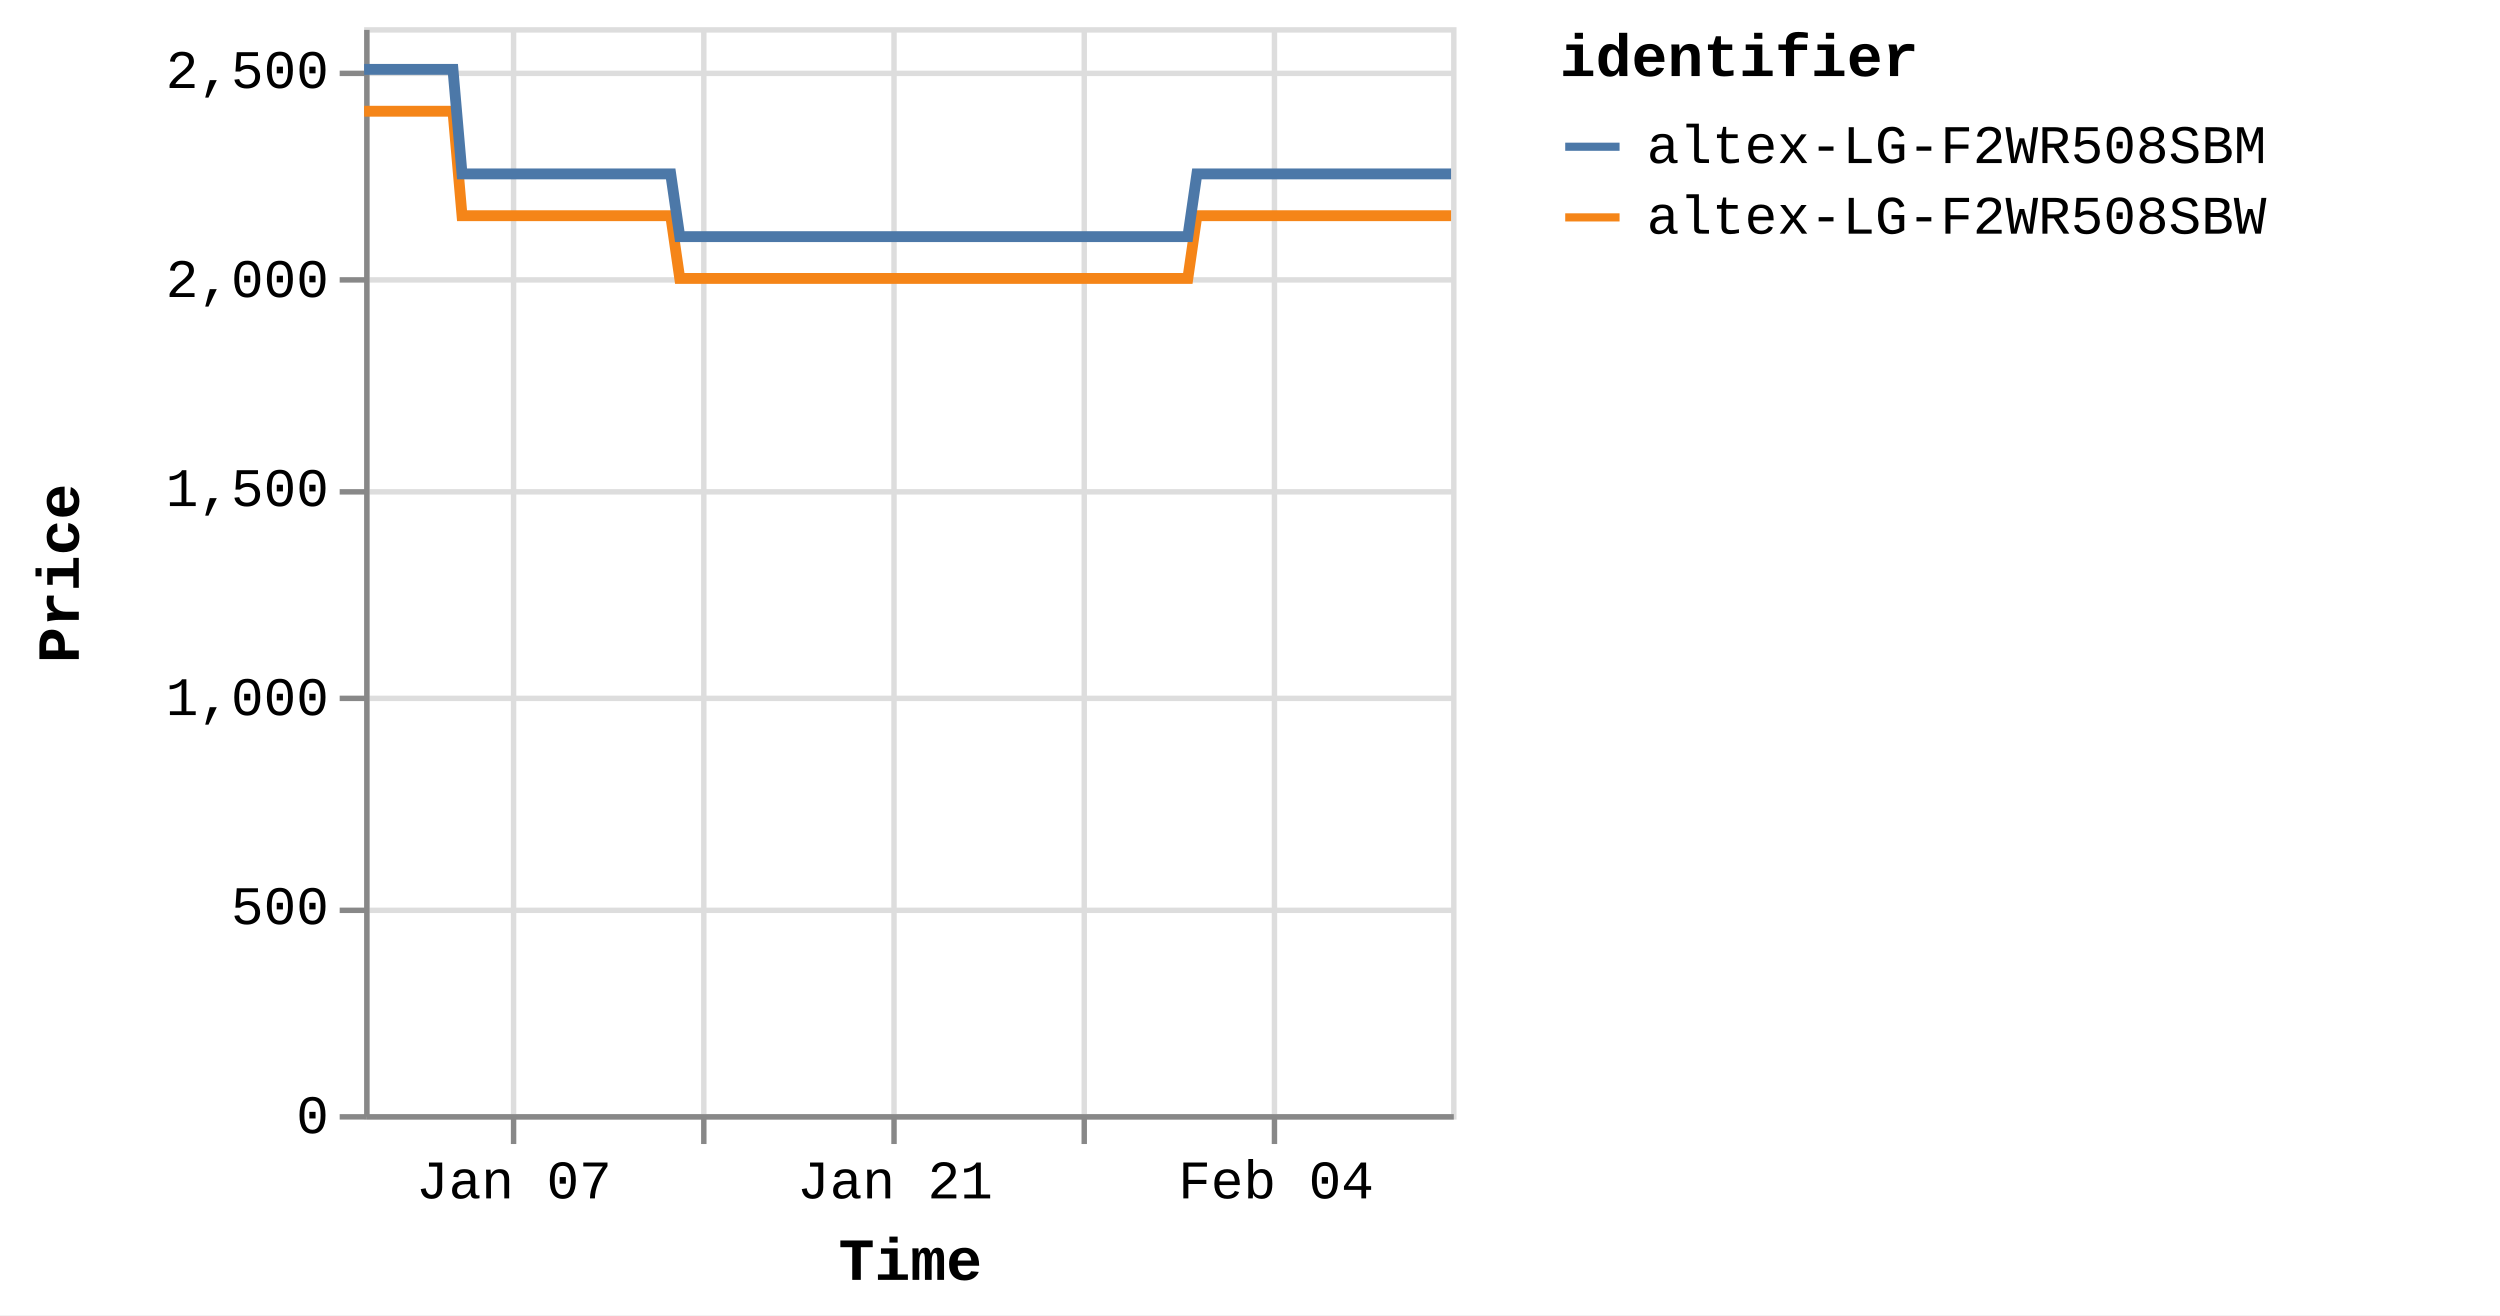
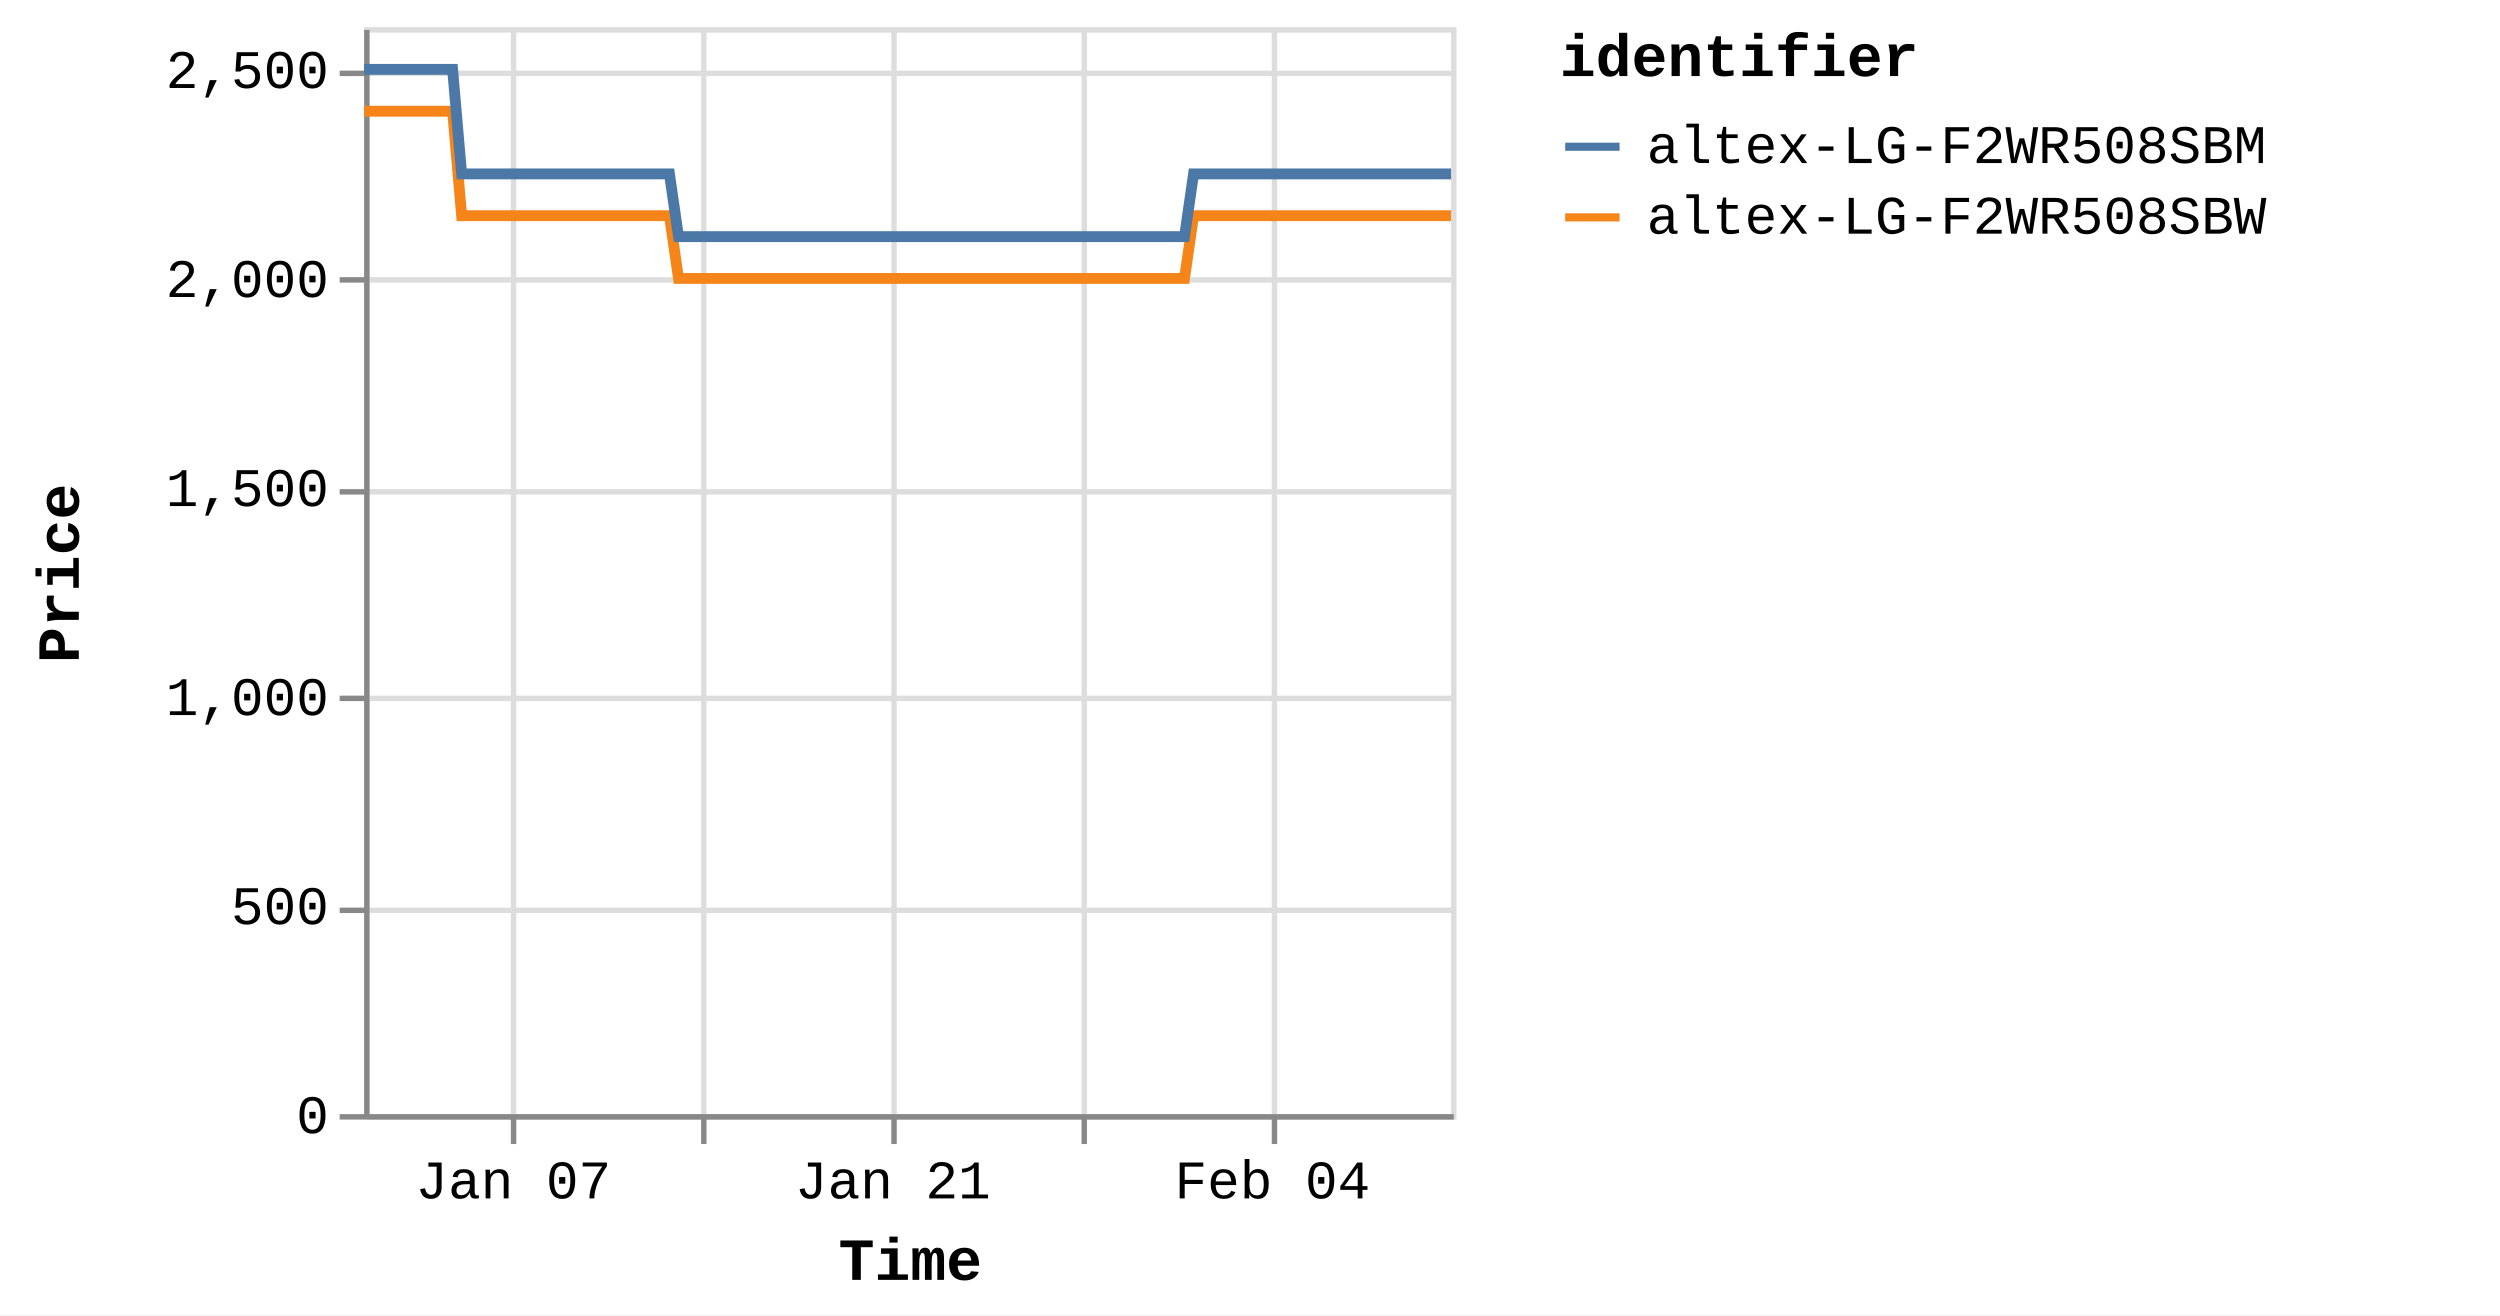
<svg xmlns="http://www.w3.org/2000/svg" version="1.1" class="marks" width="460" height="242" viewBox="0 0 460 242">
  <rect width="460" height="242" fill="white" />
  <g fill="none" stroke-miterlimit="10" transform="translate(67,5)">
    <g class="mark-group role-frame root" role="graphics-object" aria-roledescription="group mark container">
      <g transform="translate(0,0)">
        <path class="background" aria-hidden="true" d="M0.5,0.5h200v200h-200Z" stroke="#ddd" />
        <g>
          <g class="mark-group role-axis" aria-hidden="true">
            <g transform="translate(0.5,200.5)">
              <path class="background" aria-hidden="true" d="M0,0h0v0h0Z" pointer-events="none" />
              <g>
                <g class="mark-rule role-axis-grid" pointer-events="none">
                  <line transform="translate(27,-200)" x2="0" y2="200" stroke="#ddd" stroke-width="1" opacity="1" />
                  <line transform="translate(62,-200)" x2="0" y2="200" stroke="#ddd" stroke-width="1" opacity="1" />
                  <line transform="translate(97,-200)" x2="0" y2="200" stroke="#ddd" stroke-width="1" opacity="1" />
                  <line transform="translate(132,-200)" x2="0" y2="200" stroke="#ddd" stroke-width="1" opacity="1" />
                  <line transform="translate(167,-200)" x2="0" y2="200" stroke="#ddd" stroke-width="1" opacity="1" />
                </g>
              </g>
              <path class="foreground" aria-hidden="true" d="" pointer-events="none" display="none" />
            </g>
          </g>
          <g class="mark-group role-axis" aria-hidden="true">
            <g transform="translate(0.5,0.5)">
              <path class="background" aria-hidden="true" d="M0,0h0v0h0Z" pointer-events="none" />
              <g>
                <g class="mark-rule role-axis-grid" pointer-events="none">
                  <line transform="translate(0,200)" x2="200" y2="0" stroke="#ddd" stroke-width="1" opacity="1" />
                  <line transform="translate(0,162)" x2="200" y2="0" stroke="#ddd" stroke-width="1" opacity="1" />
                  <line transform="translate(0,123)" x2="200" y2="0" stroke="#ddd" stroke-width="1" opacity="1" />
                  <line transform="translate(0,85)" x2="200" y2="0" stroke="#ddd" stroke-width="1" opacity="1" />
                  <line transform="translate(0,46)" x2="200" y2="0" stroke="#ddd" stroke-width="1" opacity="1" />
                  <line transform="translate(0,8)" x2="200" y2="0" stroke="#ddd" stroke-width="1" opacity="1" />
                </g>
              </g>
              <path class="foreground" aria-hidden="true" d="" pointer-events="none" display="none" />
            </g>
          </g>
-           <g class="mark-group role-axis" role="graphics-symbol" aria-roledescription="axis" aria-label="X-axis titled 'Time' for a time scale with values from Monday, 01 January 2024, 2:19:43 PM to Saturday, 10 February 2024, 12:46:27 PM">
+           <g class="mark-group role-axis" role="graphics-symbol" aria-roledescription="axis" aria-label="X-axis titled 'Time' for a time scale with values from Monday, 01 January 2024, 2:19:43 PM to Saturday, 10 February 2024, 4:38:17 PM">
            <g transform="translate(0.5,200.5)">
              <path class="background" aria-hidden="true" d="M0,0h0v0h0Z" pointer-events="none" />
              <g>
                <g class="mark-rule role-axis-tick" pointer-events="none">
                  <line transform="translate(27,0)" x2="0" y2="5" stroke="#888" stroke-width="1" opacity="1" />
                  <line transform="translate(62,0)" x2="0" y2="5" stroke="#888" stroke-width="1" opacity="1" />
                  <line transform="translate(97,0)" x2="0" y2="5" stroke="#888" stroke-width="1" opacity="1" />
                  <line transform="translate(132,0)" x2="0" y2="5" stroke="#888" stroke-width="1" opacity="1" />
                  <line transform="translate(167,0)" x2="0" y2="5" stroke="#888" stroke-width="1" opacity="1" />
                </g>
                <g class="mark-text role-axis-label" pointer-events="none">
-                   <text text-anchor="middle" transform="translate(27.05868,15)" font-family="Liberation Mono" font-size="10px" fill="#000" opacity="1">Jan 07</text>
-                   <text text-anchor="middle" transform="translate(62.11543,15)" font-family="Liberation Mono" font-size="10px" fill="#000" opacity="0">Jan 14</text>
-                   <text text-anchor="middle" transform="translate(97.17219,15)" font-family="Liberation Mono" font-size="10px" fill="#000" opacity="1">Jan 21</text>
-                   <text text-anchor="middle" transform="translate(132.229,15)" font-family="Liberation Mono" font-size="10px" fill="#000" opacity="0">Jan 28</text>
-                   <text text-anchor="middle" transform="translate(167.2857,15)" font-family="Liberation Mono" font-size="10px" fill="#000" opacity="1">Feb 04</text>
+                   <text text-anchor="middle" transform="translate(26.95003,15)" font-family="Liberation Mono" font-size="10px" fill="#000" opacity="1">Jan 07</text>
+                   <text text-anchor="middle" transform="translate(61.86603,15)" font-family="Liberation Mono" font-size="10px" fill="#000" opacity="0">Jan 14</text>
+                   <text text-anchor="middle" transform="translate(96.78202,15)" font-family="Liberation Mono" font-size="10px" fill="#000" opacity="1">Jan 21</text>
+                   <text text-anchor="middle" transform="translate(131.698,15)" font-family="Liberation Mono" font-size="10px" fill="#000" opacity="0">Jan 28</text>
+                   <text text-anchor="middle" transform="translate(166.614,15)" font-family="Liberation Mono" font-size="10px" fill="#000" opacity="1">Feb 04</text>
                </g>
                <g class="mark-rule role-axis-domain" pointer-events="none">
                  <line transform="translate(0,0)" x2="200" y2="0" stroke="#888" stroke-width="1" opacity="1" />
                </g>
                <g class="mark-text role-axis-title" pointer-events="none">
                  <text text-anchor="middle" transform="translate(100,30)" font-family="Liberation Mono" font-size="11px" font-weight="bold" fill="#000" opacity="1">Time</text>
                </g>
              </g>
              <path class="foreground" aria-hidden="true" d="" pointer-events="none" display="none" />
            </g>
          </g>
          <g class="mark-group role-axis" role="graphics-symbol" aria-roledescription="axis" aria-label="Y-axis titled 'Price' for a linear scale with values from 0 to 2,600">
            <g transform="translate(0.5,0.5)">
              <path class="background" aria-hidden="true" d="M0,0h0v0h0Z" pointer-events="none" />
              <g>
                <g class="mark-rule role-axis-tick" pointer-events="none">
                  <line transform="translate(0,200)" x2="-5" y2="0" stroke="#888" stroke-width="1" opacity="1" />
                  <line transform="translate(0,162)" x2="-5" y2="0" stroke="#888" stroke-width="1" opacity="1" />
                  <line transform="translate(0,123)" x2="-5" y2="0" stroke="#888" stroke-width="1" opacity="1" />
                  <line transform="translate(0,85)" x2="-5" y2="0" stroke="#888" stroke-width="1" opacity="1" />
                  <line transform="translate(0,46)" x2="-5" y2="0" stroke="#888" stroke-width="1" opacity="1" />
                  <line transform="translate(0,8)" x2="-5" y2="0" stroke="#888" stroke-width="1" opacity="1" />
                </g>
                <g class="mark-text role-axis-label" pointer-events="none">
                  <text text-anchor="end" transform="translate(-7,203)" font-family="Liberation Mono" font-size="10px" fill="#000" opacity="1">0</text>
                  <text text-anchor="end" transform="translate(-7,164.5385)" font-family="Liberation Mono" font-size="10px" fill="#000" opacity="1">500</text>
                  <text text-anchor="end" transform="translate(-7,126.0769)" font-family="Liberation Mono" font-size="10px" fill="#000" opacity="1">1,000</text>
                  <text text-anchor="end" transform="translate(-7,87.61538)" font-family="Liberation Mono" font-size="10px" fill="#000" opacity="1">1,500</text>
                  <text text-anchor="end" transform="translate(-7,49.15385)" font-family="Liberation Mono" font-size="10px" fill="#000" opacity="1">2,000</text>
                  <text text-anchor="end" transform="translate(-7,10.69231)" font-family="Liberation Mono" font-size="10px" fill="#000" opacity="1">2,500</text>
                </g>
                <g class="mark-rule role-axis-domain" pointer-events="none">
                  <line transform="translate(0,200)" x2="0" y2="-200" stroke="#888" stroke-width="1" opacity="1" />
                </g>
                <g class="mark-text role-axis-title" pointer-events="none">
                  <text text-anchor="middle" transform="translate(-51,100) rotate(-90) translate(0,-2)" font-family="Liberation Mono" font-size="11px" font-weight="bold" fill="#000" opacity="1">Price</text>
                </g>
              </g>
              <path class="foreground" aria-hidden="true" d="" pointer-events="none" display="none" />
            </g>
          </g>
          <g class="mark-group role-scope pathgroup" role="graphics-object" aria-roledescription="group mark container">
            <g transform="translate(0,0)">
              <path class="background" aria-hidden="true" d="M0,0h200v200h-200Z" />
              <g>
                <g class="mark-line role-mark marks" role="graphics-object" aria-roledescription="line mark container">
-                   <path aria-label="Time: Jan 01, 2024; Price: 2399; identifier: altex-LG-F2WR508SBW" role="graphics-symbol" aria-roledescription="line mark" d="M0,15.462L0.524,15.462L1.317,15.462L2.987,15.462L3.822,15.462L4.7,15.462L5.497,15.462L6.325,15.462L7.995,15.462L8.83,15.462L9.709,15.462L10.507,15.462L11.332,15.462L13.004,15.462L13.839,15.462L14.715,15.462L15.52,15.462L16.342,15.462L18.014,34.692L18.848,34.692L19.724,34.692L20.526,34.692L21.349,34.692L23.02,34.692L23.854,34.692L24.729,34.692L25.53,34.692L26.357,34.692L28.032,34.692L28.862,34.692L29.736,34.692L30.539,34.692L31.365,34.692L33.039,34.692L33.876,34.692L34.754,34.692L35.553,34.692L36.373,34.692L38.049,34.692L38.883,34.692L39.771,34.692L40.562,34.692L41.382,34.692L43.057,34.692L43.891,34.692L44.77,34.692L45.567,34.692L46.39,34.692L48.063,34.692L48.899,34.692L49.78,34.692L50.578,34.692L51.398,34.692L53.071,34.692L53.907,34.692L54.784,34.692L55.584,34.692L56.407,34.692L58.077,46.231L58.91,46.231L59.785,46.231L60.587,46.231L61.413,46.231L63.088,46.231L63.918,46.231L64.792,46.231L65.593,46.231L66.422,46.231L68.097,46.231L68.933,46.231L69.815,46.231L70.611,46.231L71.43,46.231L73.103,46.231L73.942,46.231L74.82,46.231L75.62,46.231L76.438,46.231L78.112,46.231L78.95,46.231L79.829,46.231L80.627,46.231L81.446,46.231L83.119,46.231L83.954,46.231L84.835,46.231L85.632,46.231L86.457,46.231L88.128,46.231L88.964,46.231L89.844,46.231L90.644,46.231L91.462,46.231L93.136,46.231L93.966,46.231L94.842,46.231L95.647,46.231L96.472,46.231L98.141,46.231L98.975,46.231L99.85,46.231L100.652,46.231L101.479,46.231L103.157,46.231L103.993,46.231L104.873,46.231L105.666,46.231L106.487,46.231L108.161,46.231L109,46.231L109.88,46.231L110.678,46.231L111.495,46.231L113.171,46.231L114.007,46.231L114.888,46.231L115.684,46.231L116.504,46.231L118.18,46.231L119.013,46.231L119.896,46.231L120.696,46.231L121.511,46.231L123.183,46.231L124.02,46.231L124.886,46.231L125.687,46.231L126.522,46.231L128.188,46.231L129.026,46.231L129.883,46.231L130.693,46.231L131.526,46.231L133.197,46.231L134.032,46.231L134.893,46.231L135.701,46.231L136.536,46.231L138.205,46.231L139.042,46.231L139.909,46.231L140.711,46.231L141.545,46.231L143.212,46.231L144.048,46.231L144.916,46.231L145.729,46.231L146.551,46.231L148.22,46.231L149.056,46.231L149.925,46.231L150.725,46.231L151.559,46.231L153.229,34.692L154.064,34.692L154.934,34.692L155.733,34.692L156.567,34.692L158.239,34.692L159.072,34.692L159.94,34.692L160.74,34.692L161.576,34.692L163.246,34.692L164.081,34.692L164.941,34.692L165.749,34.692L166.587,34.692L168.258,34.692L169.09,34.692L169.949,34.692L170.757,34.692L171.592,34.692L173.262,34.692L174.099,34.692L174.968,34.692L175.768,34.692L176.6,34.692L178.269,34.692L179.105,34.692L179.975,34.692L180.775,34.692L181.608,34.692L183.278,34.692L184.114,34.692L184.98,34.692L185.787,34.692L186.617,34.692L188.286,34.692L189.123,34.692L189.988,34.692L190.794,34.692L191.625,34.692L193.295,34.692L194.131,34.692L194.994,34.692L195.8,34.692L196.635,34.692L198.302,34.692L199.136,34.692L200,34.692" stroke="#f58518" stroke-width="2" />
+                   <path aria-label="Time: Jan 01, 2024; Price: 2399; identifier: altex-LG-F2WR508SBW" role="graphics-symbol" aria-roledescription="line mark" d="M0,15.462L0.522,15.462L1.312,15.462L2.975,15.462L3.807,15.462L4.681,15.462L5.475,15.462L6.299,15.462L7.963,15.462L8.795,15.462L9.67,15.462L10.464,15.462L11.286,15.462L12.951,15.462L13.784,15.462L14.656,15.462L15.458,15.462L16.277,15.462L17.941,34.692L18.772,34.692L19.645,34.692L20.444,34.692L21.263,34.692L22.928,34.692L23.758,34.692L24.629,34.692L25.427,34.692L26.251,34.692L27.919,34.692L28.746,34.692L29.617,34.692L30.416,34.692L31.239,34.692L32.907,34.692L33.74,34.692L34.615,34.692L35.41,34.692L36.227,34.692L37.896,34.692L38.726,34.692L39.612,34.692L40.4,34.692L41.215,34.692L42.884,34.692L43.715,34.692L44.59,34.692L45.384,34.692L46.204,34.692L47.87,34.692L48.702,34.692L49.58,34.692L50.375,34.692L51.192,34.692L52.858,34.692L53.69,34.692L54.564,34.692L55.361,34.692L56.18,34.692L57.843,46.231L58.673,46.231L59.545,46.231L60.344,46.231L61.167,46.231L62.835,46.231L63.661,46.231L64.532,46.231L65.33,46.231L66.155,46.231L67.824,46.231L68.656,46.231L69.534,46.231L70.328,46.231L71.143,46.231L72.81,46.231L73.645,46.231L74.52,46.231L75.317,46.231L76.131,46.231L77.798,46.231L78.633,46.231L79.509,46.231L80.303,46.231L81.119,46.231L82.785,46.231L83.617,46.231L84.494,46.231L85.288,46.231L86.109,46.231L87.775,46.231L88.607,46.231L89.483,46.231L90.28,46.231L91.095,46.231L92.762,46.231L93.589,46.231L94.461,46.231L95.263,46.231L96.085,46.231L97.747,46.231L98.578,46.231L99.449,46.231L100.248,46.231L101.072,46.231L102.742,46.231L103.575,46.231L104.452,46.231L105.242,46.231L106.06,46.231L107.727,46.231L108.562,46.231L109.439,46.231L110.234,46.231L111.047,46.231L112.716,46.231L113.549,46.231L114.426,46.231L115.22,46.231L116.036,46.231L117.706,46.231L118.535,46.231L119.414,46.231L120.211,46.231L121.023,46.231L122.689,46.231L123.523,46.231L124.385,46.231L125.182,46.231L126.014,46.231L127.674,46.231L128.508,46.231L129.361,46.231L130.168,46.231L130.998,46.231L132.663,46.231L133.494,46.231L134.351,46.231L135.156,46.231L135.988,46.231L137.65,46.231L138.484,46.231L139.347,46.231L140.146,46.231L140.976,46.231L142.637,46.231L143.469,46.231L144.334,46.231L145.144,46.231L145.963,46.231L147.625,46.231L148.458,46.231L149.323,46.231L150.12,46.231L150.951,46.231L152.614,34.692L153.446,34.692L154.312,34.692L155.108,34.692L155.939,34.692L157.603,34.692L158.433,34.692L159.298,34.692L160.095,34.692L160.927,34.692L162.59,34.692L163.422,34.692L164.279,34.692L165.084,34.692L165.918,34.692L167.582,34.692L168.411,34.692L169.266,34.692L170.071,34.692L170.903,34.692L172.566,34.692L173.4,34.692L174.265,34.692L175.062,34.692L175.891,34.692L177.554,34.692L178.385,34.692L179.252,34.692L180.05,34.692L180.879,34.692L182.542,34.692L183.374,34.692L184.238,34.692L185.041,34.692L185.868,34.692L187.53,34.692L188.364,34.692L189.226,34.692L190.028,34.692L190.855,34.692L192.519,34.692L193.351,34.692L194.211,34.692L195.014,34.692L195.846,34.692L197.506,34.692L198.337,34.692L199.197,34.692L200,34.692" stroke="#f58518" stroke-width="2" />
                </g>
              </g>
              <path class="foreground" aria-hidden="true" d="" display="none" />
            </g>
            <g transform="translate(0,0)">
              <path class="background" aria-hidden="true" d="M0,0h200v200h-200Z" />
              <g>
                <g class="mark-line role-mark marks" role="graphics-object" aria-roledescription="line mark container">
-                   <path aria-label="Time: Jan 01, 2024; Price: 2499; identifier: altex-LG-F2WR508SBM" role="graphics-symbol" aria-roledescription="line mark" d="M0,7.769L0.524,7.769L1.318,7.769L2.987,7.769L3.823,7.769L4.7,7.769L5.497,7.769L6.325,7.769L7.995,7.769L8.831,7.769L9.709,7.769L10.507,7.769L11.332,7.769L13.004,7.769L13.839,7.769L14.716,7.769L15.52,7.769L16.343,7.769L18.014,27L18.848,27L19.724,27L20.526,27L21.349,27L23.021,27L23.854,27L24.729,27L25.53,27L26.357,27L28.032,27L28.862,27L29.736,27L30.539,27L31.365,27L33.04,27L33.876,27L34.755,27L35.553,27L36.373,27L38.049,27L38.883,27L39.772,27L40.563,27L41.382,27L43.057,27L43.892,27L44.77,27L45.567,27L46.39,27L48.063,27L48.899,27L49.78,27L50.578,27L51.398,27L53.071,27L53.907,27L54.784,27L55.584,27L56.407,27L58.077,38.538L58.91,38.538L59.785,38.538L60.587,38.538L61.414,38.538L63.088,38.538L63.918,38.538L64.792,38.538L65.593,38.538L66.422,38.538L68.097,38.538L68.933,38.538L69.815,38.538L70.611,38.538L71.43,38.538L73.103,38.538L73.942,38.538L74.821,38.538L75.622,38.538L76.438,38.538L78.112,38.538L78.95,38.538L79.83,38.538L80.627,38.538L81.447,38.538L83.119,38.538L83.955,38.538L84.835,38.538L85.632,38.538L86.457,38.538L88.129,38.538L88.964,38.538L89.844,38.538L90.644,38.538L91.463,38.538L93.136,38.538L93.966,38.538L94.842,38.538L95.648,38.538L96.472,38.538L98.141,38.538L98.975,38.538L99.85,38.538L100.653,38.538L101.479,38.538L103.157,38.538L103.993,38.538L104.874,38.538L105.667,38.538L106.488,38.538L108.162,38.538L109,38.538L109.88,38.538L110.679,38.538L111.495,38.538L113.171,38.538L114.007,38.538L114.888,38.538L115.685,38.538L116.504,38.538L118.18,38.538L119.013,38.538L119.896,38.538L120.696,38.538L121.512,38.538L123.183,38.538L124.021,38.538L124.886,38.538L125.687,38.538L126.522,38.538L128.189,38.538L129.026,38.538L129.883,38.538L130.693,38.538L131.526,38.538L133.198,38.538L134.032,38.538L134.893,38.538L135.701,38.538L136.536,38.538L138.206,38.538L139.042,38.538L139.909,38.538L140.711,38.538L141.545,38.538L143.212,38.538L144.048,38.538L144.916,38.538L145.729,38.538L146.551,38.538L148.221,38.538L149.056,38.538L149.925,38.538L150.726,38.538L151.56,38.538L153.229,27L154.065,27L154.934,27L155.733,27L156.567,27L158.239,27L159.072,27L159.94,27L160.74,27L161.576,27L163.246,27L164.081,27L164.941,27L165.75,27L166.587,27L168.258,27L169.09,27L169.949,27L170.757,27L171.592,27L173.262,27L174.1,27L174.968,27L175.768,27L176.6,27L178.27,27L179.105,27L179.975,27L180.776,27L181.609,27L183.278,27L184.114,27L184.98,27L185.788,27L186.617,27L188.286,27L189.123,27L189.989,27L190.794,27L191.625,27L193.295,27L194.131,27L194.994,27L195.8,27L196.636,27L198.302,27L199.137,27L200,27" stroke="#4c78a8" stroke-width="2" />
+                   <path aria-label="Time: Jan 01, 2024; Price: 2499; identifier: altex-LG-F2WR508SBM" role="graphics-symbol" aria-roledescription="line mark" d="M0,7.769L0.522,7.769L1.312,7.769L2.975,7.769L3.807,7.769L4.681,7.769L5.475,7.769L6.3,7.769L7.963,7.769L8.795,7.769L9.67,7.769L10.465,7.769L11.287,7.769L12.951,7.769L13.784,7.769L14.656,7.769L15.458,7.769L16.277,7.769L17.942,27L18.772,27L19.645,27L20.444,27L21.263,27L22.928,27L23.758,27L24.629,27L25.428,27L26.251,27L27.919,27L28.746,27L29.617,27L30.416,27L31.24,27L32.907,27L33.74,27L34.615,27L35.411,27L36.227,27L37.896,27L38.727,27L39.612,27L40.4,27L41.216,27L42.884,27L43.715,27L44.591,27L45.384,27L46.204,27L47.871,27L48.702,27L49.58,27L50.375,27L51.192,27L52.858,27L53.691,27L54.564,27L55.361,27L56.18,27L57.844,38.538L58.674,38.538L59.545,38.538L60.344,38.538L61.167,38.538L62.835,38.538L63.662,38.538L64.532,38.538L65.33,38.538L66.155,38.538L67.824,38.538L68.656,38.538L69.534,38.538L70.328,38.538L71.143,38.538L72.81,38.538L73.645,38.538L74.52,38.538L75.318,38.538L76.132,38.538L77.798,38.538L78.633,38.538L79.509,38.538L80.303,38.538L81.119,38.538L82.785,38.538L83.618,38.538L84.494,38.538L85.288,38.538L86.11,38.538L87.775,38.538L88.607,38.538L89.483,38.538L90.28,38.538L91.095,38.538L92.762,38.538L93.589,38.538L94.462,38.538L95.263,38.538L96.085,38.538L97.747,38.538L98.578,38.538L99.449,38.538L100.248,38.538L101.072,38.538L102.743,38.538L103.576,38.538L104.453,38.538L105.242,38.538L106.06,38.538L107.727,38.538L108.562,38.538L109.439,38.538L110.235,38.538L111.048,38.538L112.716,38.538L113.549,38.538L114.427,38.538L115.22,38.538L116.036,38.538L117.706,38.538L118.536,38.538L119.414,38.538L120.211,38.538L121.024,38.538L122.689,38.538L123.523,38.538L124.385,38.538L125.182,38.538L126.014,38.538L127.674,38.538L128.508,38.538L129.361,38.538L130.168,38.538L130.998,38.538L132.663,38.538L133.494,38.538L134.352,38.538L135.157,38.538L135.988,38.538L137.651,38.538L138.484,38.538L139.347,38.538L140.146,38.538L140.977,38.538L142.637,38.538L143.469,38.538L144.334,38.538L145.144,38.538L145.963,38.538L147.625,38.538L148.458,38.538L149.323,38.538L150.12,38.538L150.951,38.538L152.614,27L153.446,27L154.312,27L155.108,27L155.939,27L157.604,27L158.433,27L159.298,27L160.095,27L160.928,27L162.59,27L163.422,27L164.279,27L165.084,27L165.918,27L167.583,27L168.411,27L169.267,27L170.072,27L170.903,27L172.566,27L173.401,27L174.265,27L175.062,27L175.891,27L177.554,27L178.386,27L179.252,27L180.05,27L180.88,27L182.542,27L183.375,27L184.238,27L185.042,27L185.868,27L187.53,27L188.364,27L189.226,27L190.028,27L190.855,27L192.519,27L193.351,27L194.211,27L195.014,27L195.846,27L197.506,27L198.337,27L199.197,27L200,27" stroke="#4c78a8" stroke-width="2" />
                </g>
              </g>
              <path class="foreground" aria-hidden="true" d="" display="none" />
            </g>
          </g>
          <g class="mark-group role-legend" role="graphics-symbol" aria-roledescription="legend" aria-label="Symbol legend titled 'identifier' for stroke color with 2 values: altex-LG-F2WR508SBM, altex-LG-F2WR508SBW">
            <g transform="translate(220,0)">
              <path class="background" aria-hidden="true" d="M0,0h168v40h-168Z" pointer-events="none" />
              <g>
                <g class="mark-group role-legend-entry">
                  <g transform="translate(0,16)">
                    <path class="background" aria-hidden="true" d="M0,0h0v0h0Z" pointer-events="none" />
                    <g>
                      <g class="mark-group role-scope" role="graphics-object" aria-roledescription="group mark container">
                        <g transform="translate(0,0)">
                          <path class="background" aria-hidden="true" d="M0,0h168v11h-168Z" pointer-events="none" opacity="1" />
                          <g>
                            <g class="mark-symbol role-legend-symbol" pointer-events="none">
                              <path transform="translate(6,6)" d="M-5,0L5,0" stroke="#4c78a8" stroke-width="1.5" opacity="1" />
                            </g>
                            <g class="mark-text role-legend-label" pointer-events="none">
                              <text text-anchor="start" transform="translate(16,9)" font-family="Liberation Mono" font-size="10px" fill="#000" opacity="1">altex-LG-F2WR508SBM</text>
                            </g>
                          </g>
                          <path class="foreground" aria-hidden="true" d="" pointer-events="none" display="none" />
                        </g>
                        <g transform="translate(0,13)">
                          <path class="background" aria-hidden="true" d="M0,0h168v11h-168Z" pointer-events="none" opacity="1" />
                          <g>
                            <g class="mark-symbol role-legend-symbol" pointer-events="none">
                              <path transform="translate(6,6)" d="M-5,0L5,0" stroke="#f58518" stroke-width="1.5" opacity="1" />
                            </g>
                            <g class="mark-text role-legend-label" pointer-events="none">
                              <text text-anchor="start" transform="translate(16,9)" font-family="Liberation Mono" font-size="10px" fill="#000" opacity="1">altex-LG-F2WR508SBW</text>
                            </g>
                          </g>
                          <path class="foreground" aria-hidden="true" d="" pointer-events="none" display="none" />
                        </g>
                      </g>
                    </g>
                    <path class="foreground" aria-hidden="true" d="" pointer-events="none" display="none" />
                  </g>
                </g>
                <g class="mark-text role-legend-title" pointer-events="none">
                  <text text-anchor="start" transform="translate(0,9)" font-family="Liberation Mono" font-size="11px" font-weight="bold" fill="#000" opacity="1">identifier</text>
                </g>
              </g>
              <path class="foreground" aria-hidden="true" d="" pointer-events="none" display="none" />
            </g>
          </g>
        </g>
        <path class="foreground" aria-hidden="true" d="" display="none" />
      </g>
    </g>
  </g>
</svg>
